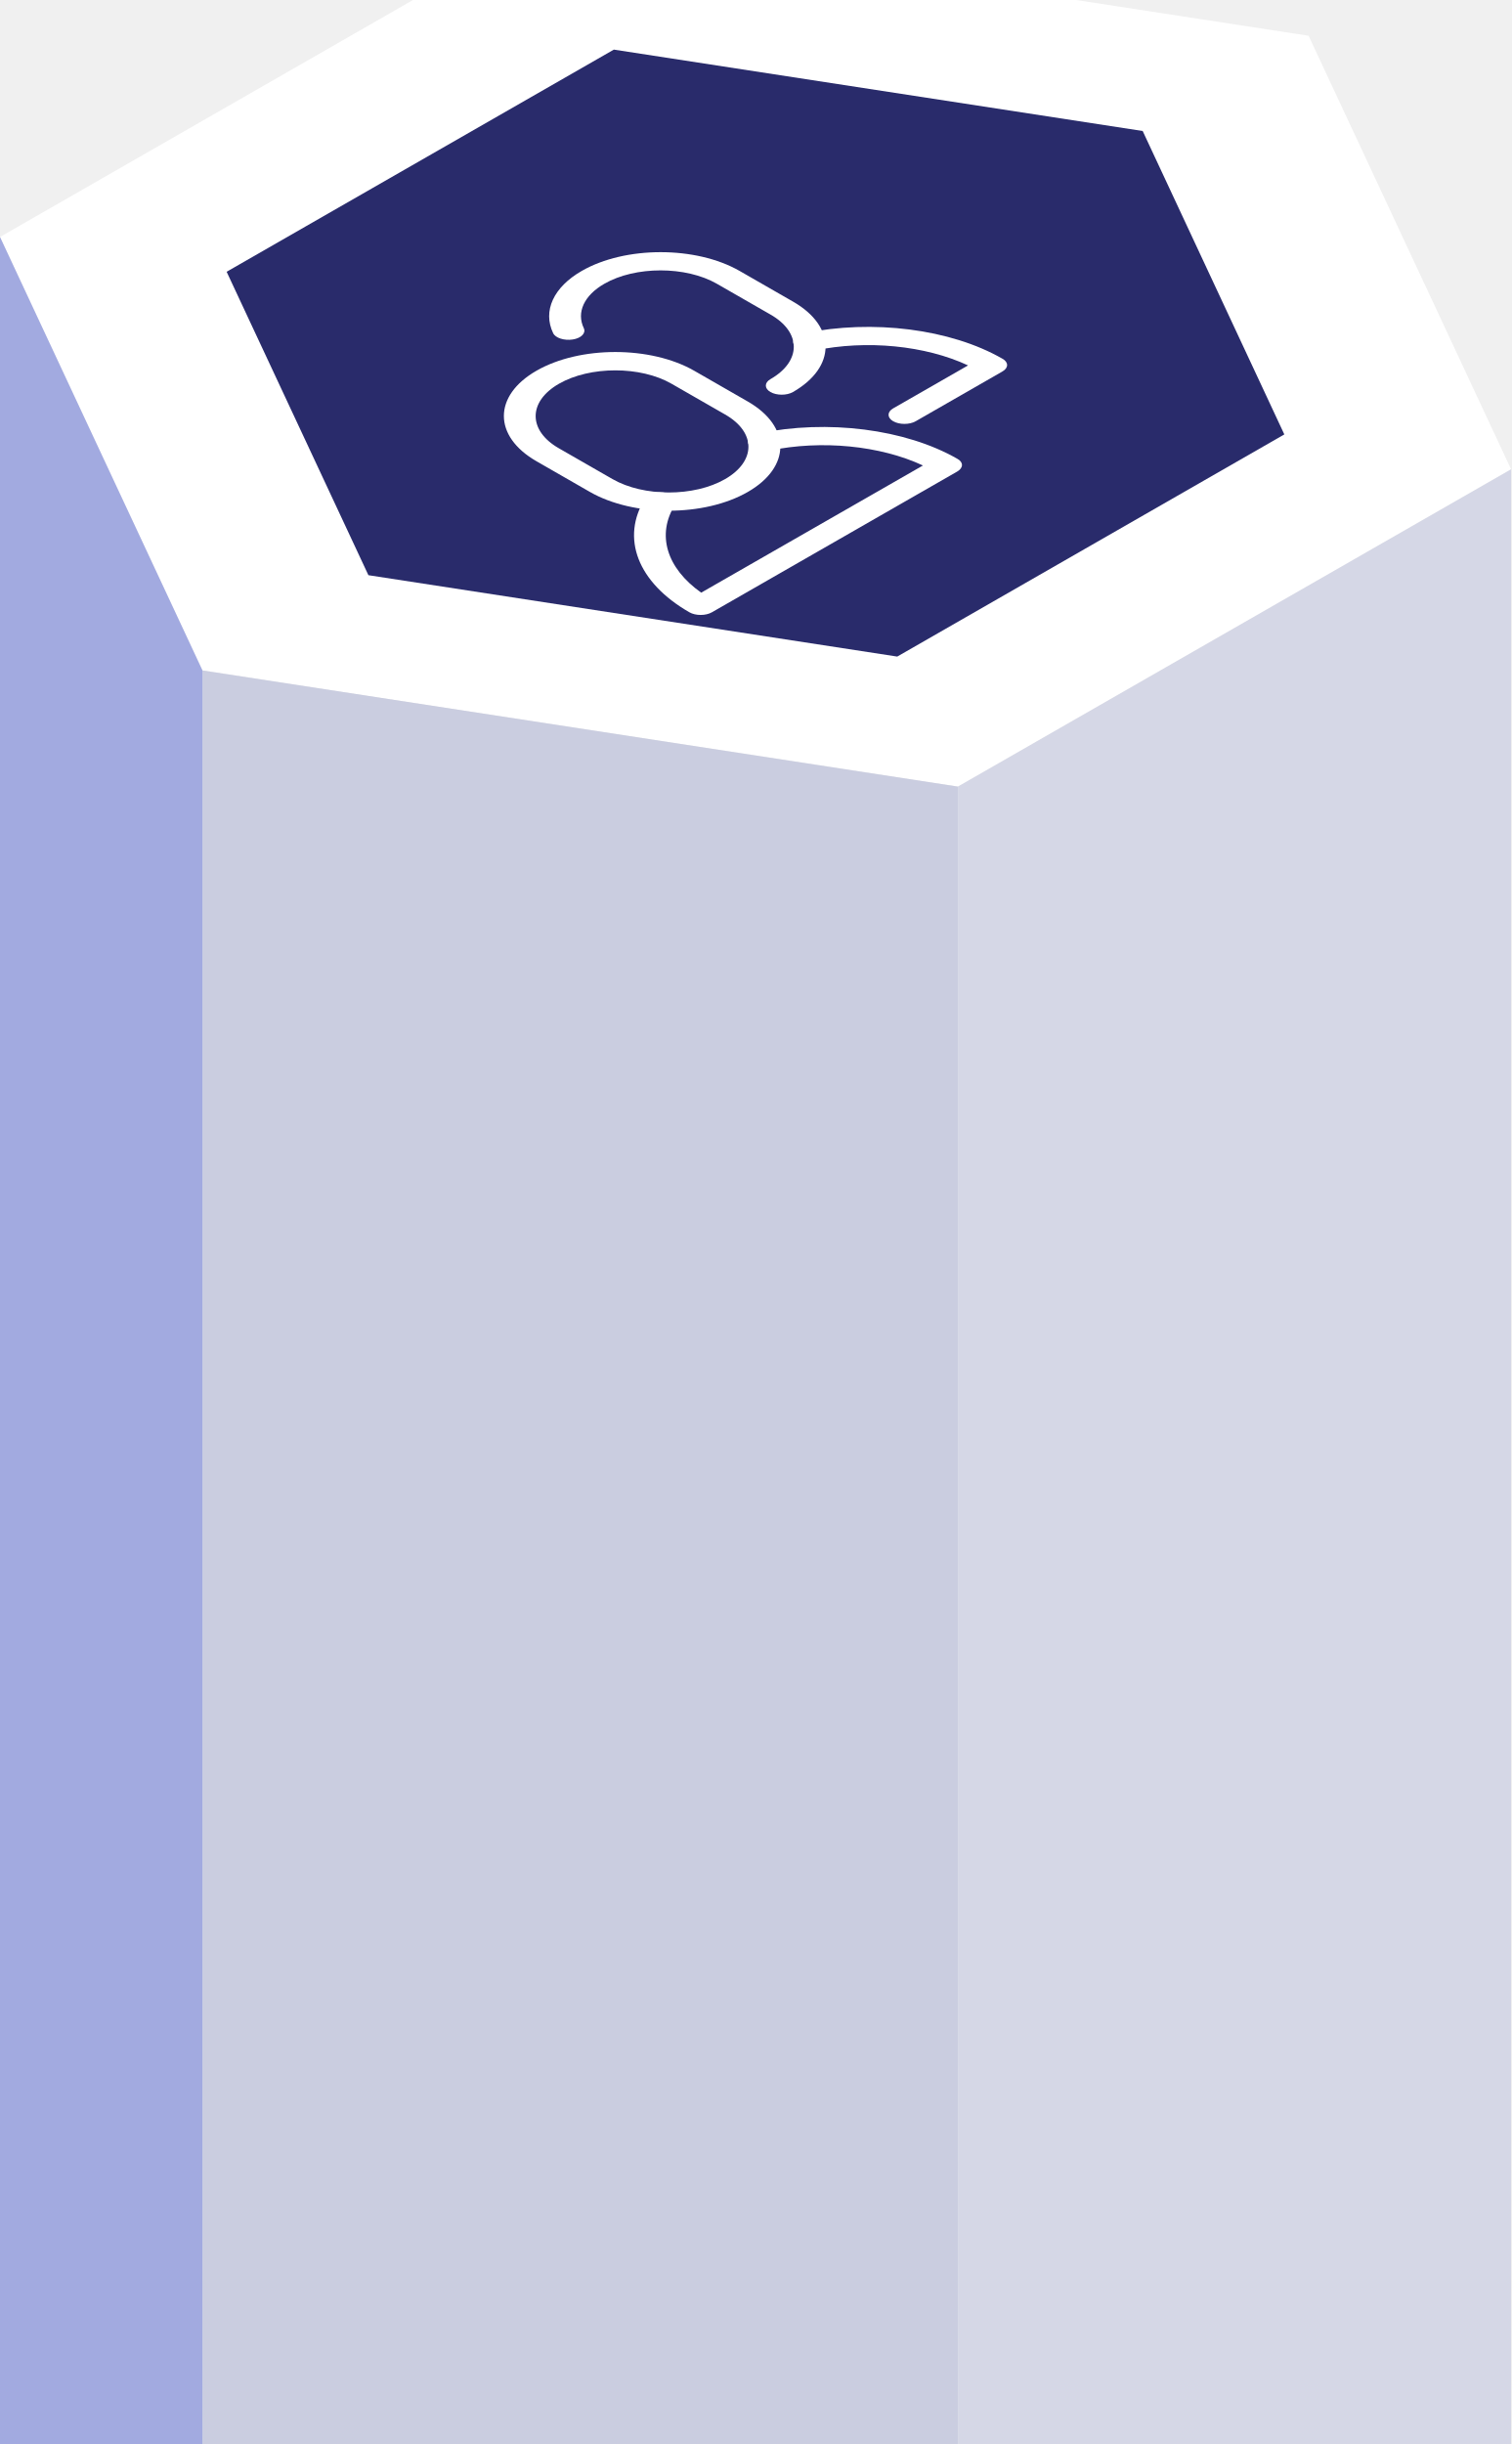
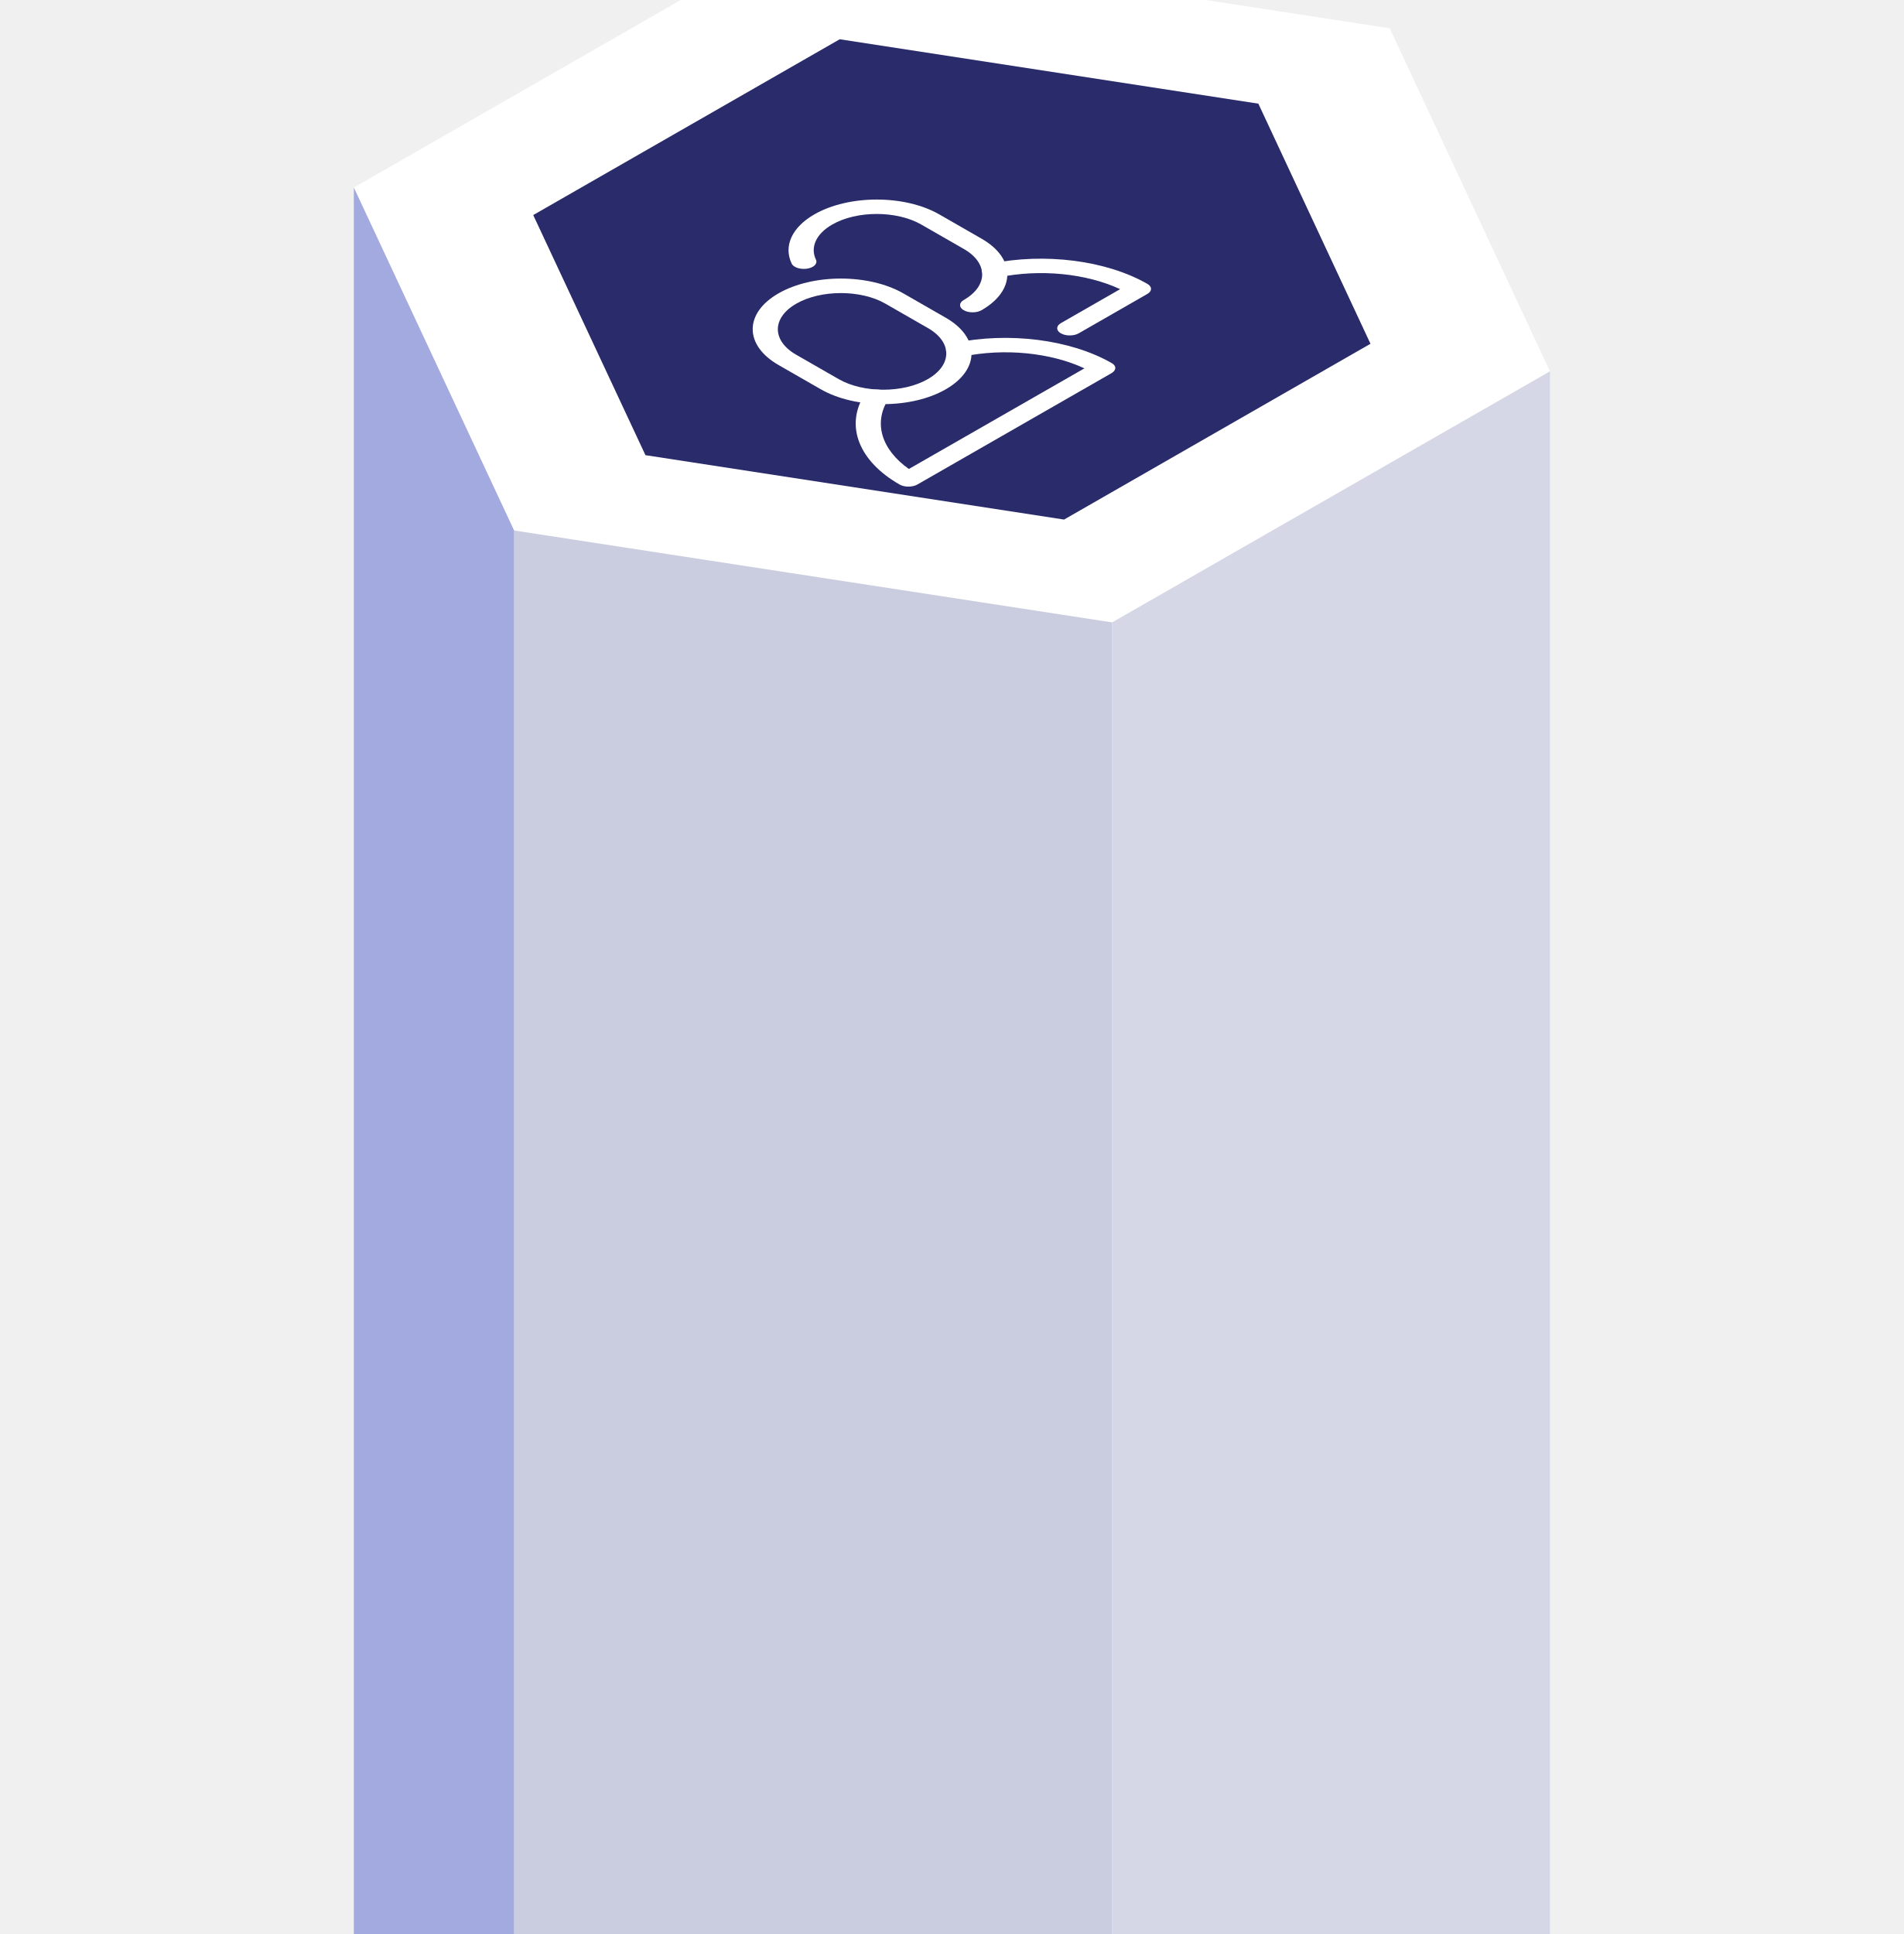
- <svg xmlns="http://www.w3.org/2000/svg" width="188" height="304" viewBox="0 0 188 304" fill="none">
+ <svg xmlns="http://www.w3.org/2000/svg" width="188" height="191" viewBox="0 0 188 304" fill="none">
  <path d="M68.817 -10L0 29.478L25.19 83.391L119.183 97.84L188 58.377L162.81 4.449L68.817 -10Z" fill="white" />
  <path d="M76.37 6.171L28.196 33.804L45.834 71.546L111.63 81.669L159.789 54.036L142.166 16.294L76.37 6.171Z" fill="#292B6B" />
  <path d="M119.183 97.84V436H25.19V83.391L119.183 97.84Z" fill="#CACDE0" />
  <path d="M119.183 97.84L188 58.377V436H119.183V97.84Z" fill="#D5D7E6" />
  <path d="M0 29.478V436H25.19V83.391L0 29.478Z" fill="#A2AAE0" />
  <path d="M93.03 61.196C87.625 64.301 78.828 64.301 73.408 61.196L66.744 57.37C61.339 54.266 61.339 49.219 66.744 46.114C72.149 43.01 80.946 43.01 86.366 46.114L93.03 49.94C98.435 53.044 98.435 58.092 93.03 61.196ZM69.543 47.733C65.678 49.955 65.678 53.559 69.543 55.767L76.207 59.592C80.072 61.814 86.366 61.814 90.216 59.592C94.082 57.37 94.082 53.766 90.216 51.558L83.552 47.733C79.702 45.511 73.408 45.511 69.543 47.733Z" fill="white" />
  <path d="M119.094 58.651L88.573 76.16C87.802 76.602 86.544 76.602 85.774 76.16C79.332 72.467 77.184 66.905 80.279 61.976C80.65 61.387 81.79 61.078 82.812 61.299C83.834 61.52 84.367 62.167 83.997 62.756C81.642 66.493 82.93 70.672 87.24 73.718L114.829 57.9C109.527 55.428 102.241 54.692 95.725 56.046C94.704 56.267 93.563 55.958 93.193 55.369C92.823 54.781 93.356 54.133 94.378 53.913C102.952 52.132 112.652 53.368 119.094 57.061C119.879 57.473 119.879 58.194 119.094 58.651Z" fill="white" />
  <path d="M98.657 48.763C97.887 49.204 96.629 49.204 95.859 48.763C95.088 48.321 95.088 47.6 95.859 47.159C99.724 44.937 99.724 41.332 95.859 39.125L89.195 35.299C85.329 33.077 79.035 33.077 75.185 35.299C72.668 36.741 71.69 38.86 72.638 40.832C72.919 41.435 72.312 42.068 71.246 42.229C70.195 42.391 69.099 42.038 68.817 41.435C67.499 38.683 68.862 35.711 72.386 33.695C77.792 30.59 86.588 30.59 92.008 33.695L98.672 37.521C104.063 40.611 104.063 45.658 98.657 48.763Z" fill="white" />
  <path d="M124.721 46.202L113.925 52.397C113.155 52.838 111.897 52.838 111.127 52.397C110.357 51.956 110.357 51.234 111.127 50.793L120.441 45.452C115.14 42.98 107.854 42.244 101.338 43.598C100.316 43.819 99.176 43.51 98.805 42.921C98.435 42.332 98.968 41.685 99.99 41.464C108.565 39.684 118.265 40.92 124.706 44.613C125.491 45.04 125.491 45.761 124.721 46.202Z" fill="white" />
</svg>
